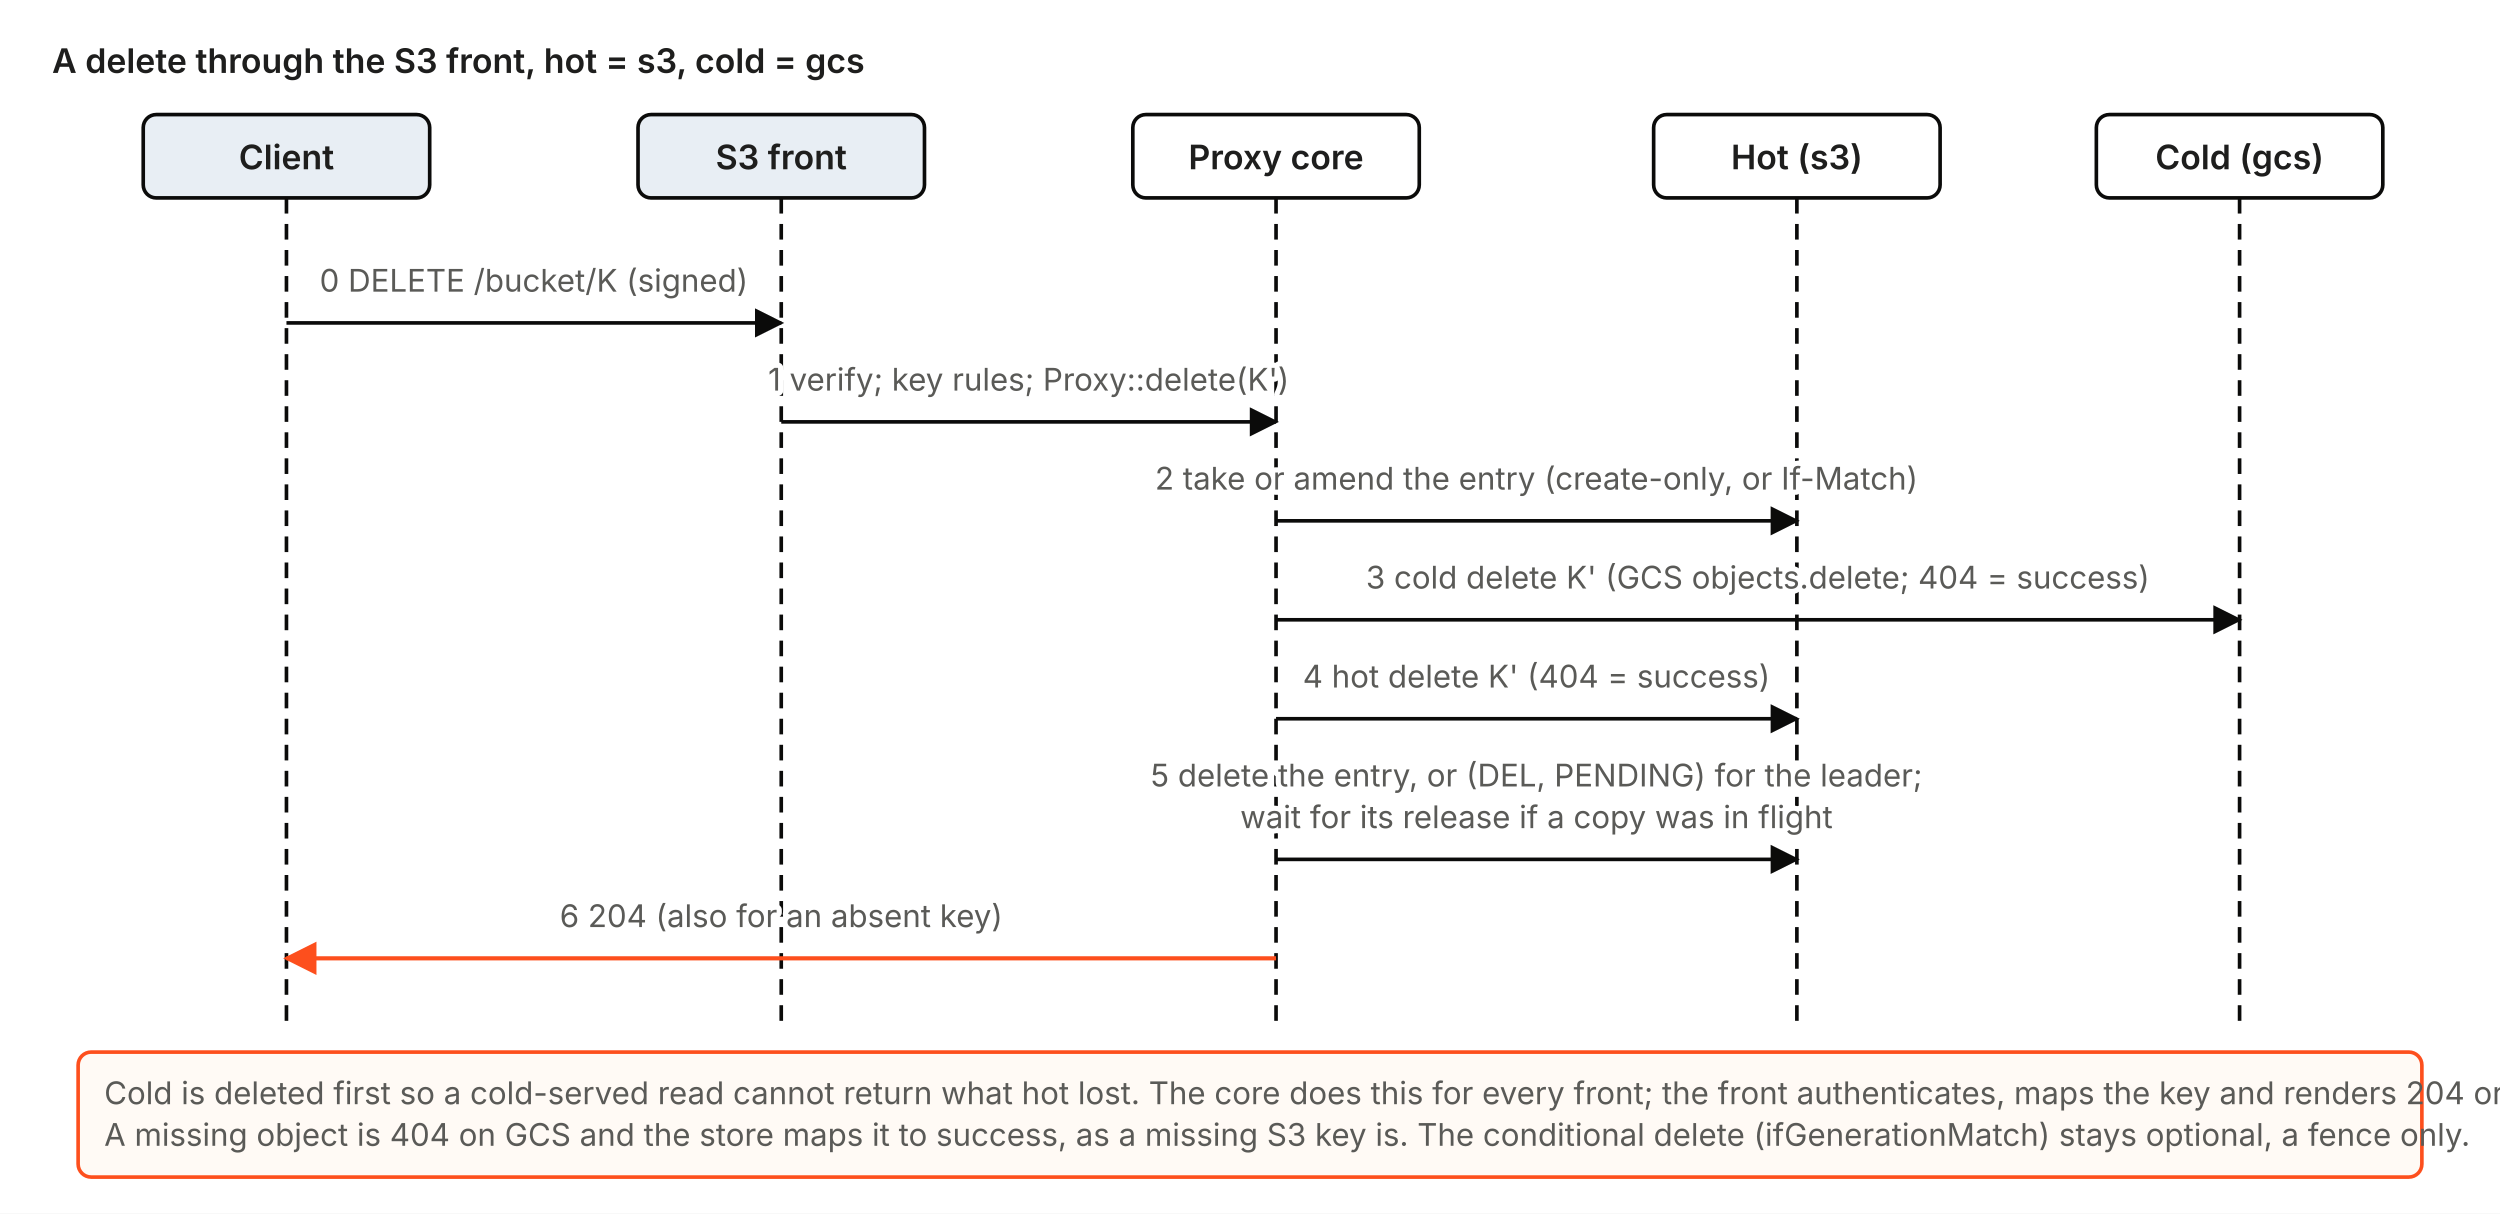
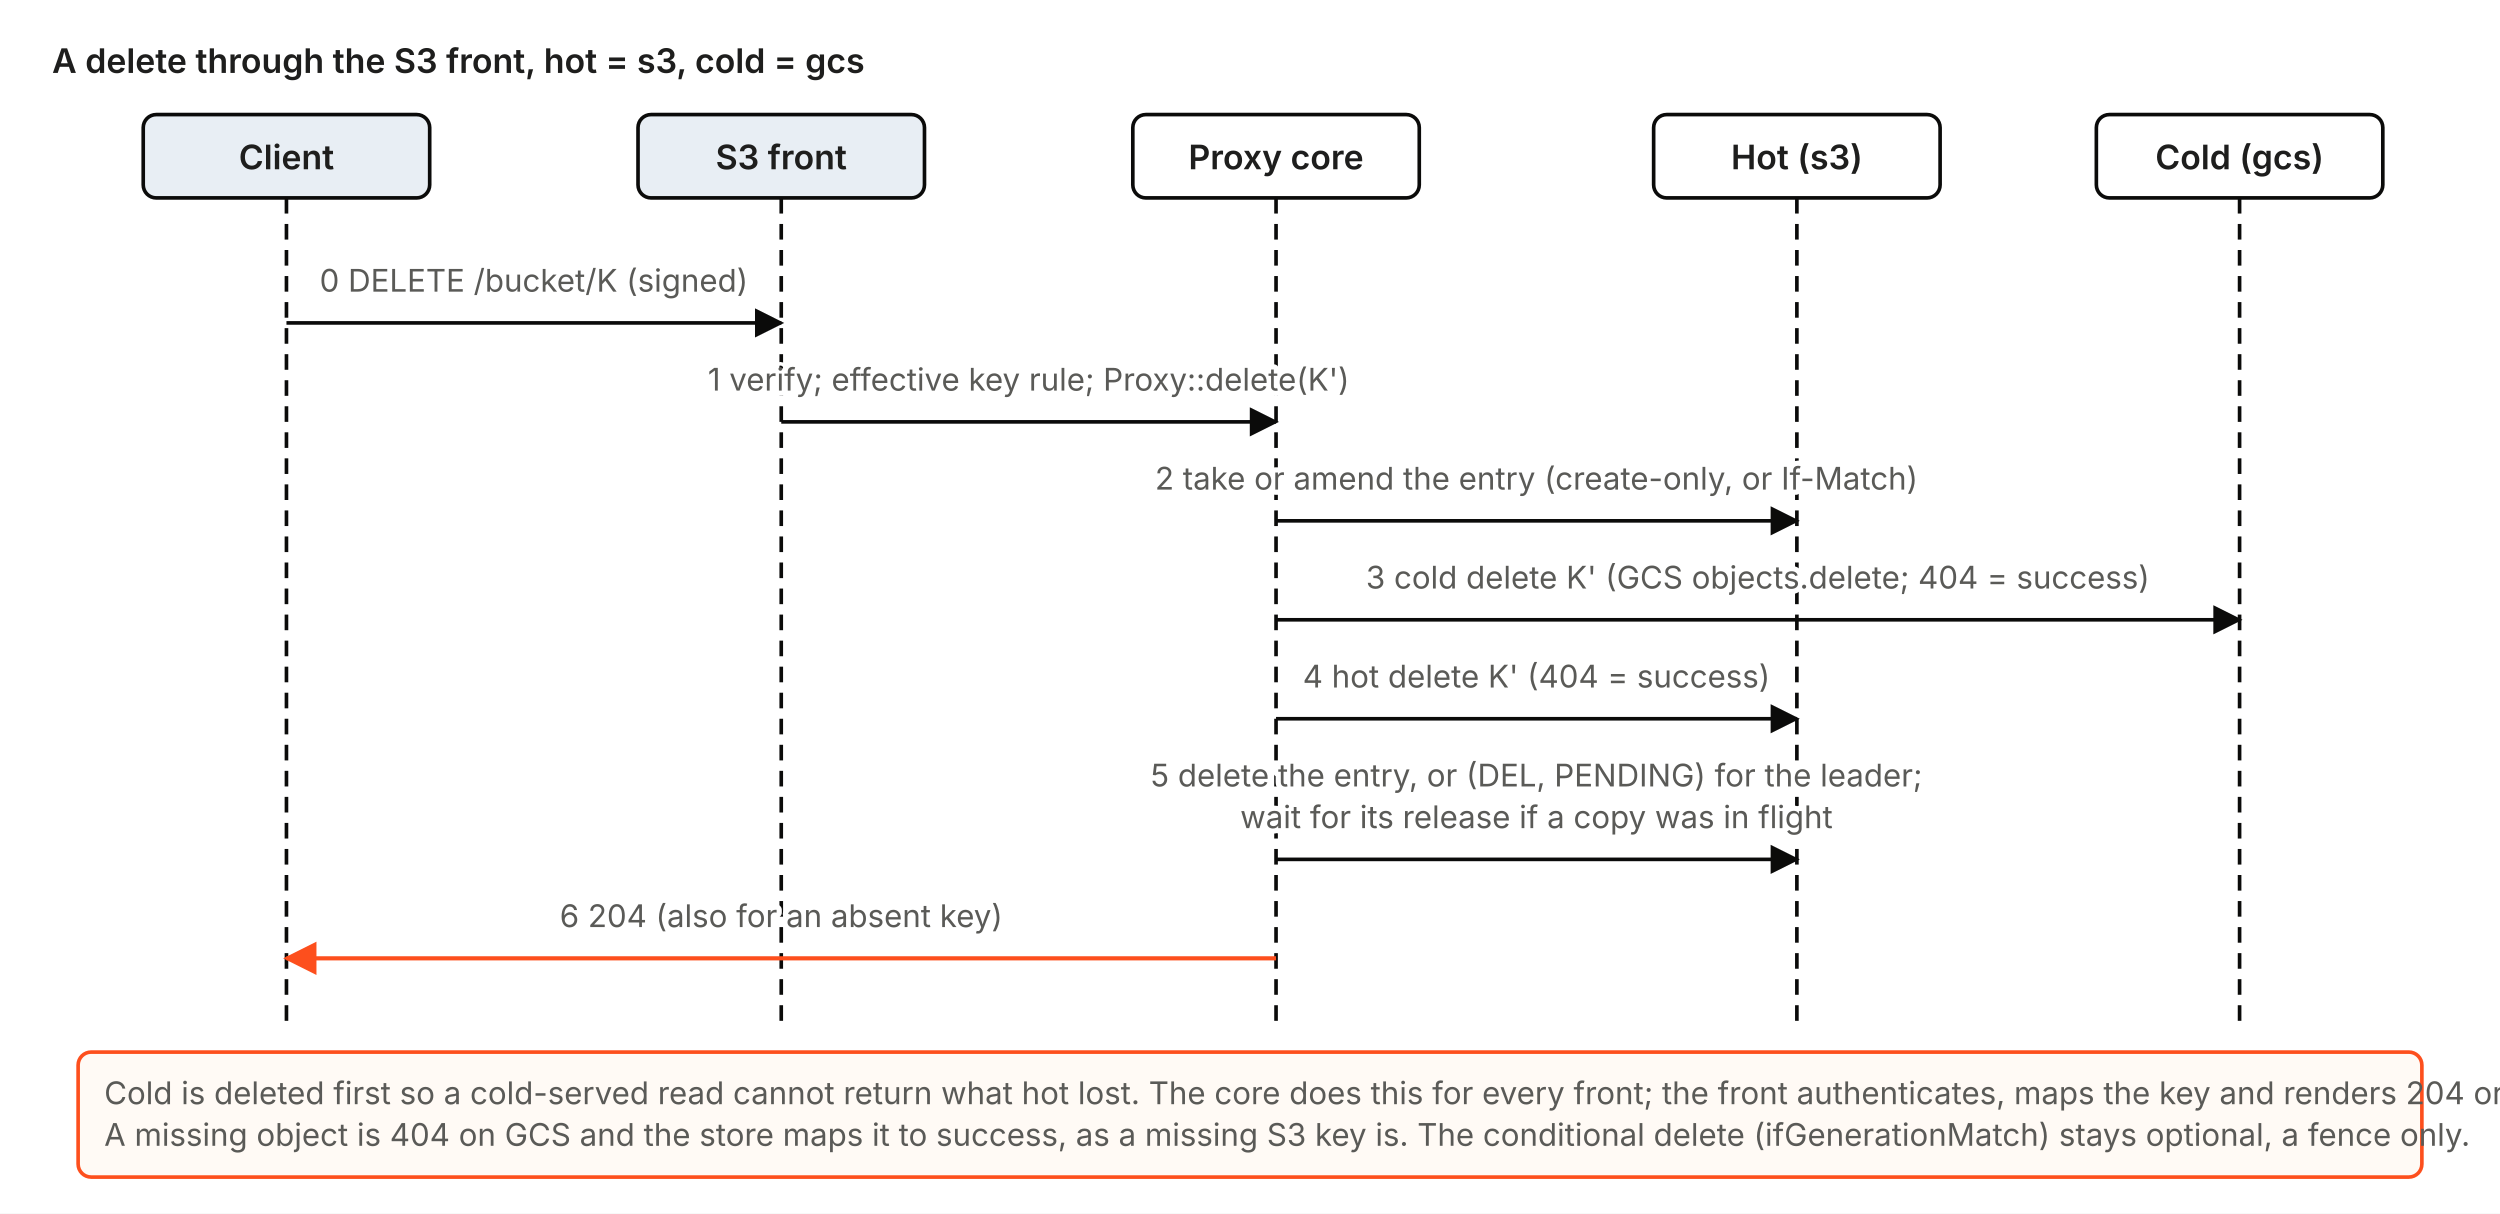
<svg xmlns="http://www.w3.org/2000/svg" viewBox="0 0 960 466" width="960" height="466" role="img" aria-label="Sequence diagram of a delete through the S3 front: the core takes or amends the entry, deletes cold (GCS) then hot, and finishes.">
  <defs>
    <marker id="seq-iface-delete-ak" viewBox="0 0 10 10" refX="9" refY="5" markerWidth="8" markerHeight="8" orient="auto">
      <path d="M0,0 L10,5 L0,10 z" fill="#0B0B0A" />
    </marker>
    <marker id="seq-iface-delete-ao" viewBox="0 0 10 10" refX="9" refY="5" markerWidth="8" markerHeight="8" orient="auto">
      <path d="M0,0 L10,5 L0,10 z" fill="#FD4F1D" />
    </marker>
  </defs>
  <style>
.box{fill:#FFFFFF;stroke:#0B0B0A;stroke-width:1.4}
.box-b{fill:#E8EEF4;stroke:#0B0B0A;stroke-width:1.4}
.box-o{fill:#FFFAF5;stroke:#FD4F1D;stroke-width:1.4}
.box-p{fill:none;stroke:#5A5A57;stroke-width:1.4;stroke-dasharray:6 4}
.ln{stroke:#0B0B0A;fill:none;stroke-width:1.4}
.ln-d{stroke:#0B0B0A;fill:none;stroke-width:1.4;stroke-dasharray:6 4}
.ln-o{stroke:#FD4F1D;fill:none;stroke-width:1.6}
text{fill:#1E1E1D;font-family:system-ui,-apple-system,'Segoe UI',sans-serif;font-size:13px}
.b{font-weight:600}
.t-m{fill:#5A5A57;font-size:12px}
.lbl{paint-order:stroke;stroke:#FFFFFF;stroke-width:4px;stroke-linejoin:round}
</style>
  <rect x="0" y="0" width="960" height="466" fill="#FFFFFF" />
  <text x="20" y="28" class="b" font-size="16">A delete through the S3 front, hot = s3, cold = gcs</text>
  <rect x="55" y="44" width="110" height="32" rx="5" class="box-b" />
  <text x="110" y="65" class="b" text-anchor="middle">Client</text>
  <line x1="110" y1="76" x2="110" y2="394" class="ln-d" />
  <rect x="245" y="44" width="110" height="32" rx="5" class="box-b" />
  <text x="300" y="65" class="b" text-anchor="middle">S3 front</text>
  <line x1="300" y1="76" x2="300" y2="394" class="ln-d" />
  <rect x="435" y="44" width="110" height="32" rx="5" class="box" />
  <text x="490" y="65" class="b" text-anchor="middle">Proxy core</text>
  <line x1="490" y1="76" x2="490" y2="394" class="ln-d" />
  <rect x="635" y="44" width="110" height="32" rx="5" class="box" />
  <text x="690" y="65" class="b" text-anchor="middle">Hot (s3)</text>
  <line x1="690" y1="76" x2="690" y2="394" class="ln-d" />
  <rect x="805" y="44" width="110" height="32" rx="5" class="box" />
  <text x="860" y="65" class="b" text-anchor="middle">Cold (gcs)</text>
  <line x1="860" y1="76" x2="860" y2="394" class="ln-d" />
  <text x="205.0" y="112" class="t-m lbl" text-anchor="middle">0  DELETE /bucket/K (signed)</text>
  <line x1="110" y1="124" x2="300" y2="124" class="ln" marker-end="url(#seq-iface-delete-ak)" />
-   <text x="395.0" y="150" class="t-m lbl" text-anchor="middle">1  verify; key rules; Proxy::delete(K')</text>
+   <text x="395.0" y="150" class="t-m lbl" text-anchor="middle">1  verify; effective key rule; Proxy::delete(K')</text>
  <line x1="300" y1="162" x2="490" y2="162" class="ln" marker-end="url(#seq-iface-delete-ak)" />
  <text x="590.0" y="188" class="t-m lbl" text-anchor="middle">2  take or amend the entry (create-only, or If-Match)</text>
  <line x1="490" y1="200" x2="690" y2="200" class="ln" marker-end="url(#seq-iface-delete-ak)" />
  <text x="675.0" y="226" class="t-m lbl" text-anchor="middle">3  cold delete K'  (GCS objects.delete; 404 = success)</text>
  <line x1="490" y1="238" x2="860" y2="238" class="ln" marker-end="url(#seq-iface-delete-ak)" />
  <text x="590.0" y="264" class="t-m lbl" text-anchor="middle">4  hot delete K'  (404 = success)</text>
  <line x1="490" y1="276" x2="690" y2="276" class="ln" marker-end="url(#seq-iface-delete-ak)" />
  <text x="590.0" y="302" class="t-m lbl" text-anchor="middle">5  delete the entry, or (DEL, PENDING) for the leader;</text>
  <text x="590.0" y="318" class="t-m lbl" text-anchor="middle">wait for its release if a copy was in flight</text>
  <line x1="490" y1="330" x2="690" y2="330" class="ln" marker-end="url(#seq-iface-delete-ak)" />
  <text x="300.0" y="356" class="t-m lbl" text-anchor="middle">6  204 (also for an absent key)</text>
  <line x1="490" y1="368" x2="110" y2="368" class="ln-o" marker-end="url(#seq-iface-delete-ao)" />
  <rect x="30" y="404" width="900" height="48" rx="5" class="box-o" />
  <text x="40" y="424" class="t-m">Cold is deleted first so a cold-served read cannot return what hot lost. The core does this for every front; the front authenticates, maps the key and renders 204 or 503.</text>
  <text x="40" y="440" class="t-m">A missing object is 404 on GCS and the store maps it to success, as a missing S3 key is. The conditional delete (ifGenerationMatch) stays optional, a fence only.</text>
</svg>
